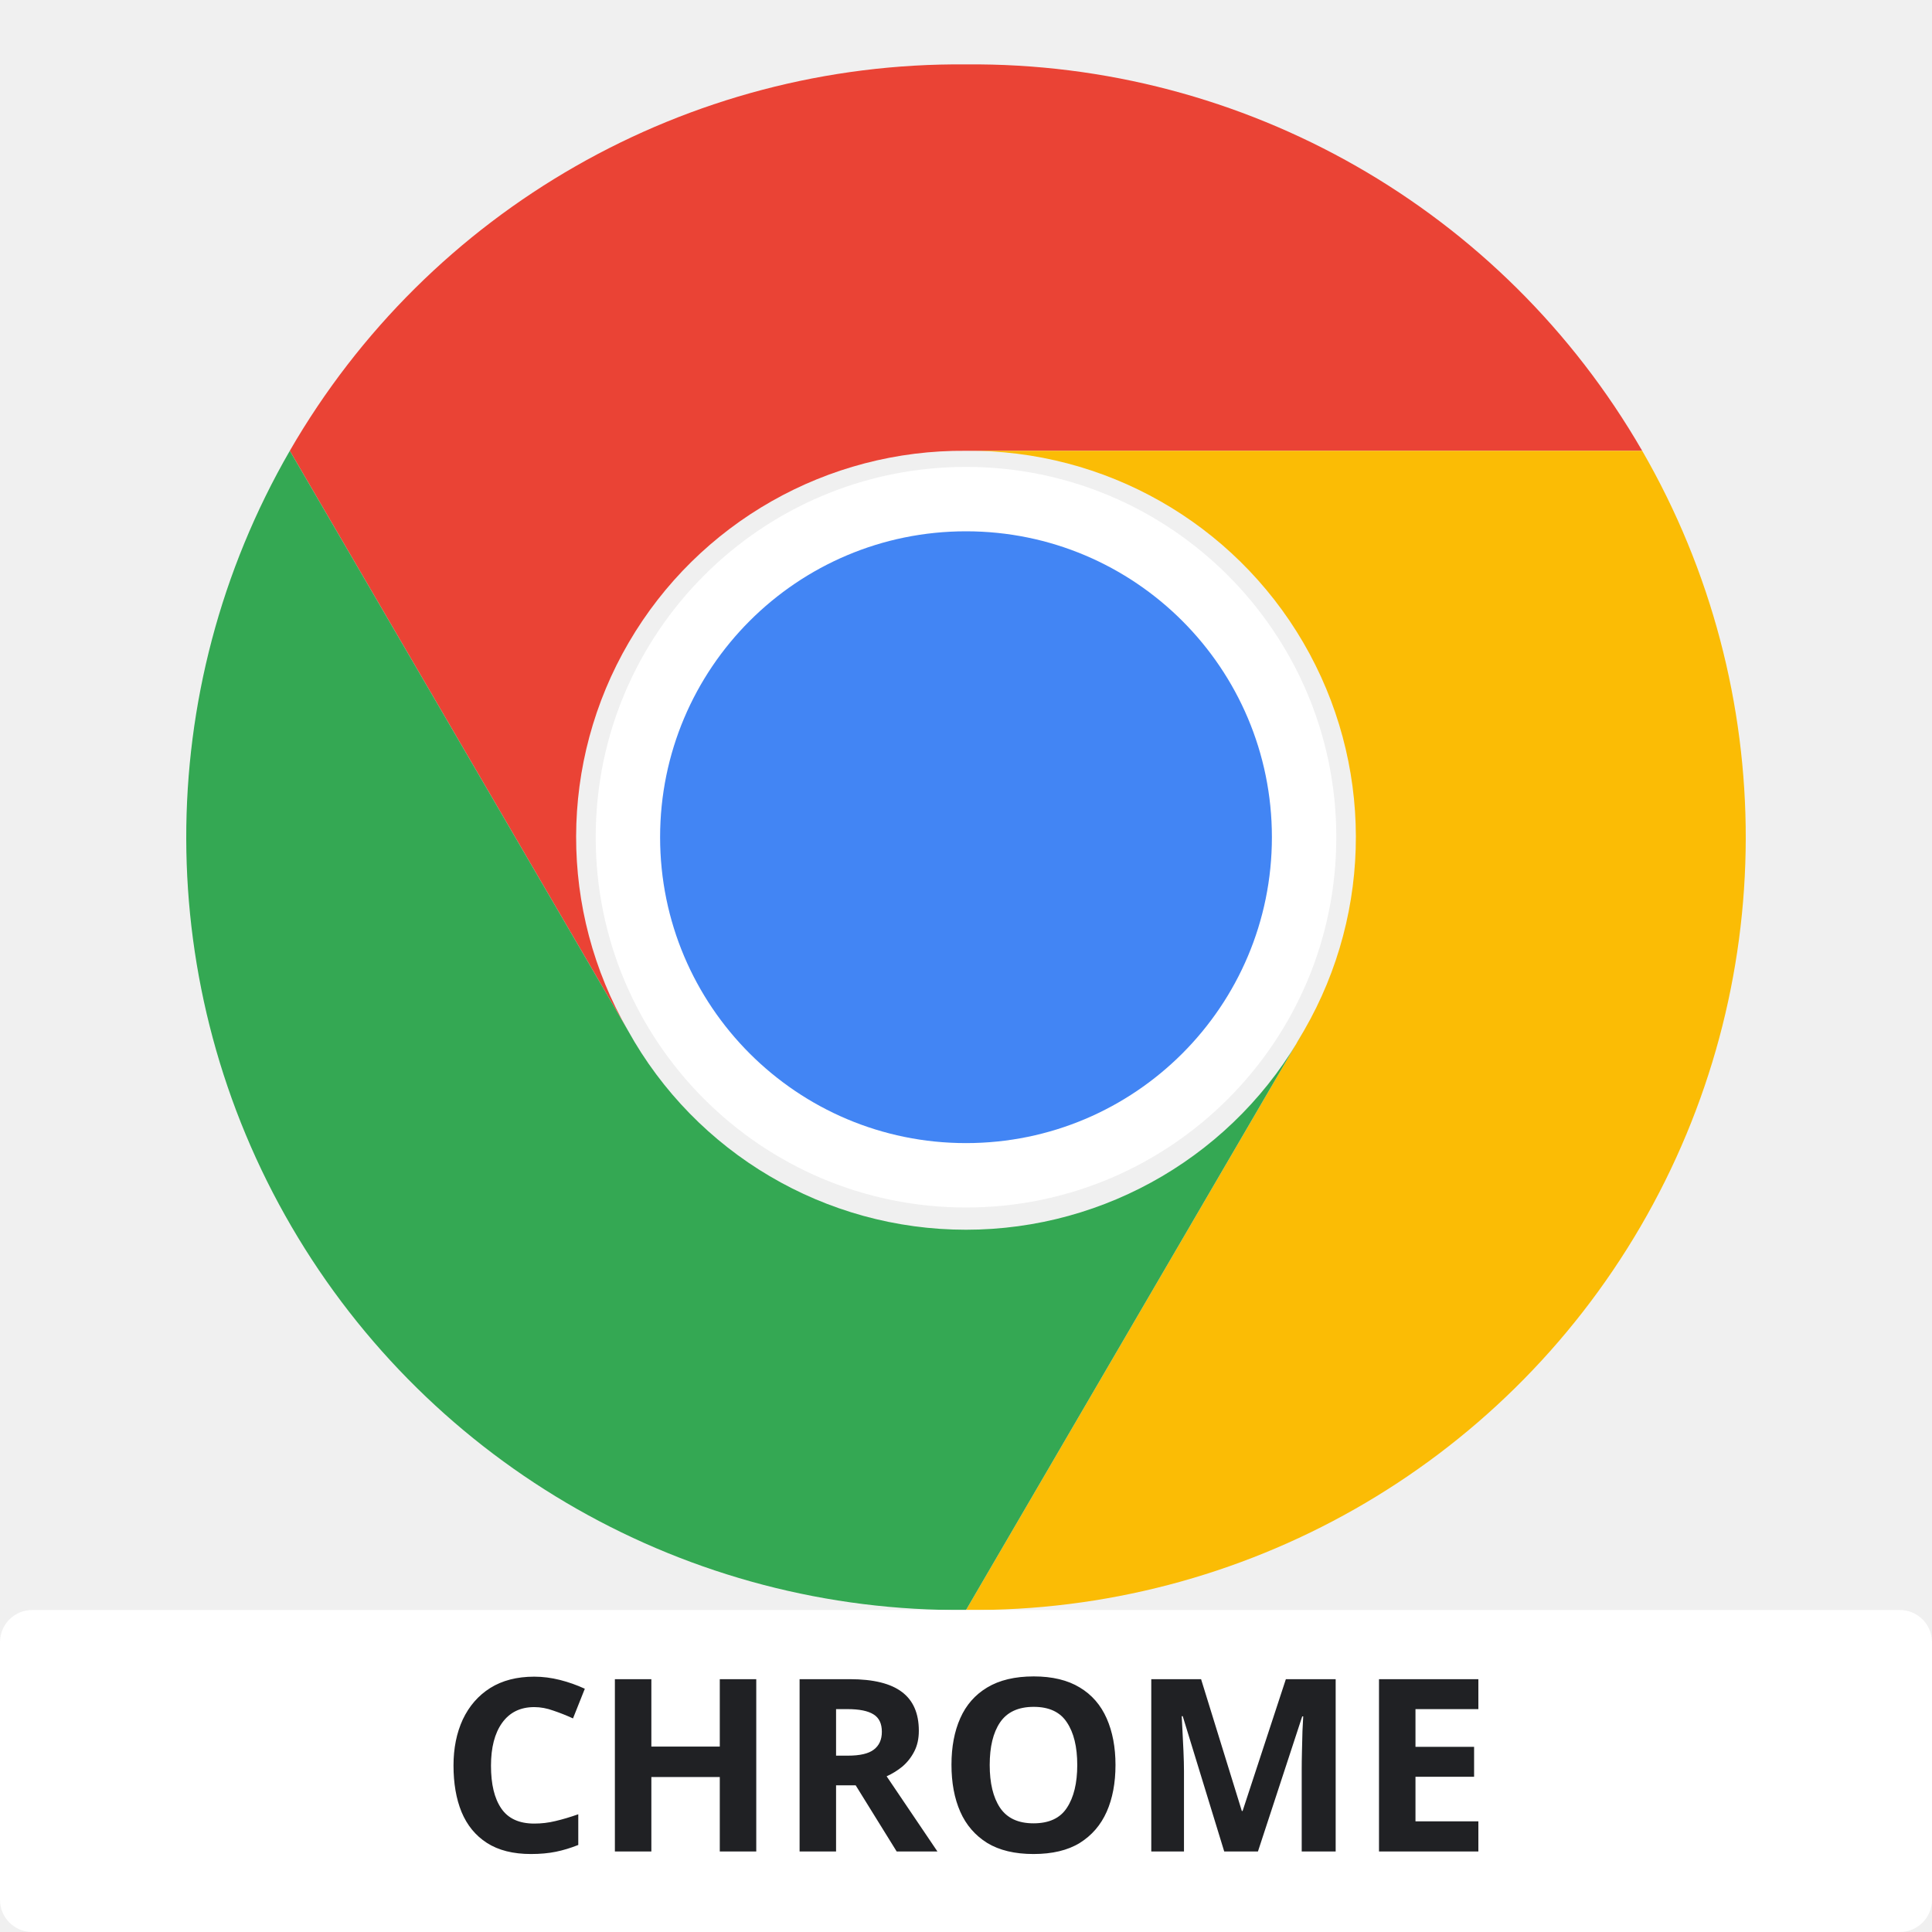
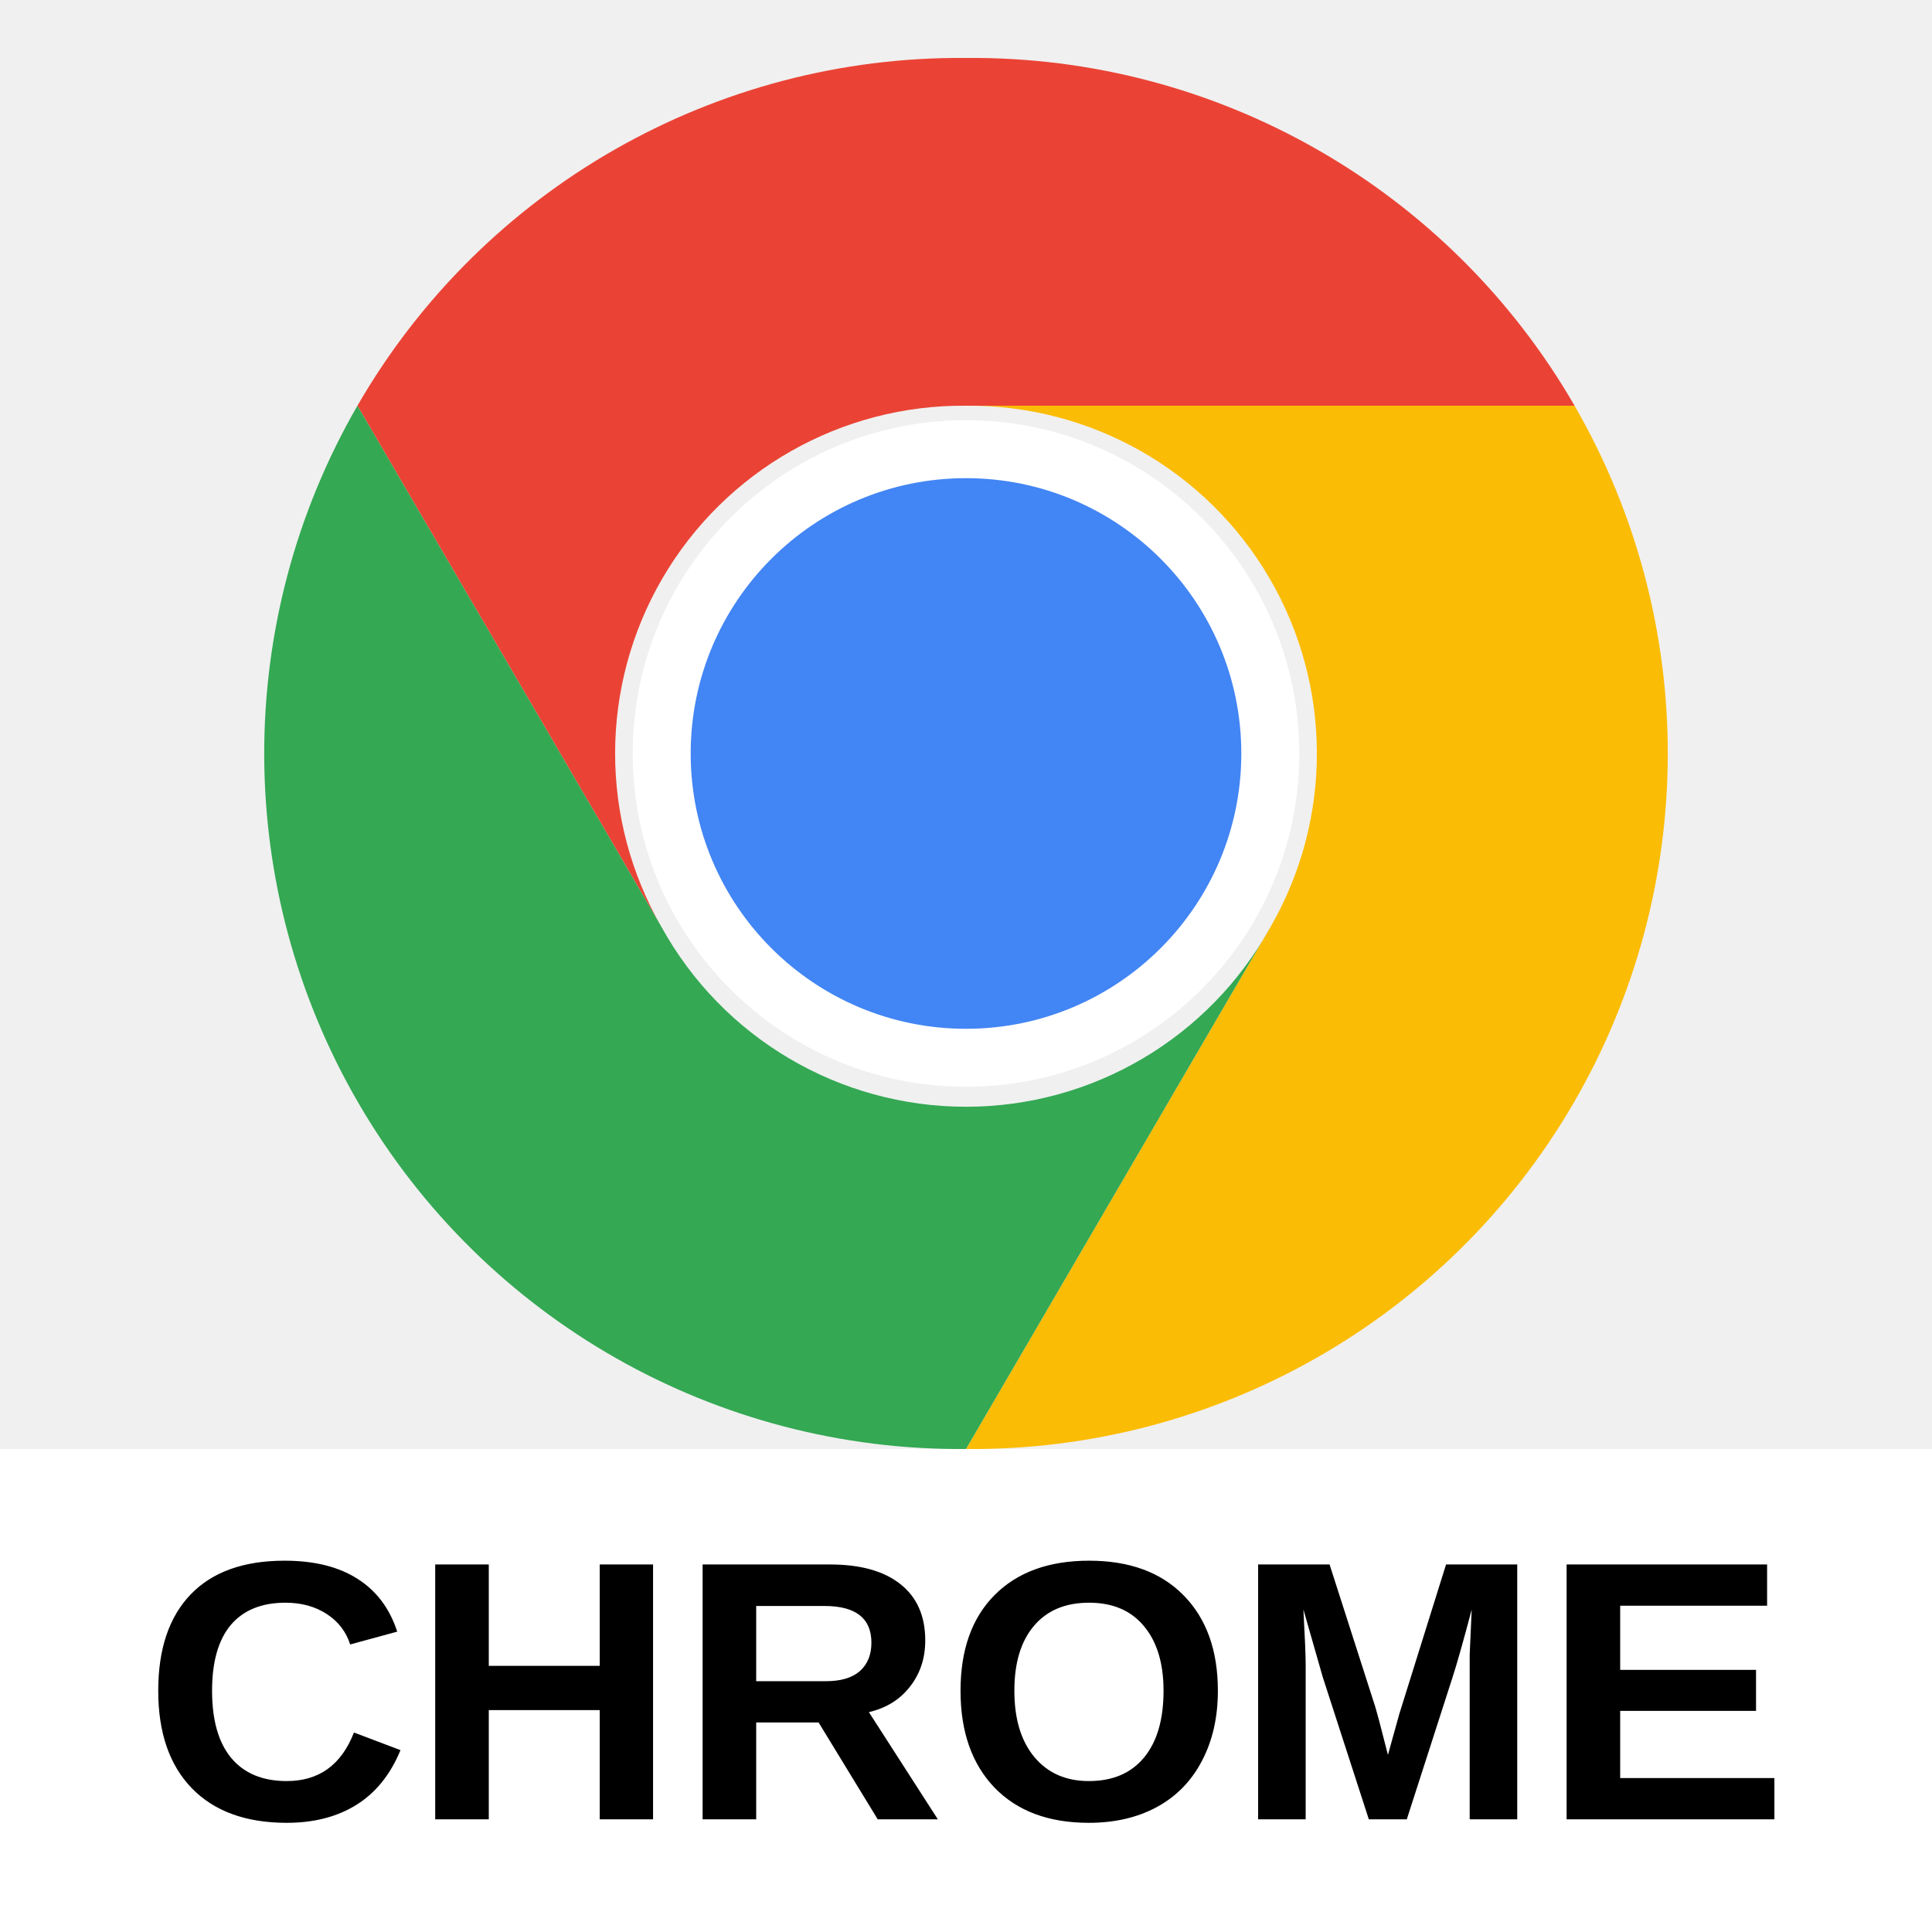
<svg xmlns="http://www.w3.org/2000/svg" viewBox="0 0 120 120" role="img" aria-label="Chrome">
-   <path fill="#ea4335" d="M60 4a48 48 0 0 1 42 24H60a24 24 0 0 0-21 36L18 28A48 48 0 0 1 60 4Z" />
-   <path fill="#fbbc05" d="M102 28a48 48 0 0 1-42 72l21-36a24 24 0 0 0-21-36Z" />
-   <path fill="#34a853" d="M60 100a48 48 0 0 1-42-72l21 36a24 24 0 0 0 42 0Z" />
-   <circle cx="60" cy="52" r="23" fill="#fff" />
-   <circle cx="60" cy="52" r="19" fill="#4285f4" />
-   <rect y="100" width="120" height="20" rx="2" fill="#fff" />
-   <text x="60" y="115" text-anchor="middle" font-family="sans-serif" font-size="15" font-weight="700" fill="#202124">CHROME</text>
+   <g transform="translate(6 0) scale(.9)">
+     <path fill="#ea4335" d="M60 4a48 48 0 0 1 42 24H60a24 24 0 0 0-21 36L18 28A48 48 0 0 1 60 4Z" />
+     <path fill="#fbbc05" d="M102 28a48 48 0 0 1-42 72l21-36a24 24 0 0 0-21-36Z" />
+     <path fill="#34a853" d="M60 100a48 48 0 0 1-42-72l21 36a24 24 0 0 0 42 0Z" />
+     <circle cx="60" cy="52" r="23" fill="#fff" />
+     <circle cx="60" cy="52" r="19" fill="#4285f4" />
+   </g>
+   <rect id="caption-band" y="90" width="120" height="30" fill="#fff" />
+   <text x="60" y="113" text-anchor="middle" font-family="Arial Black, Arial, sans-serif" font-size="23" font-weight="900" fill="#000">CHROME</text>
</svg>
